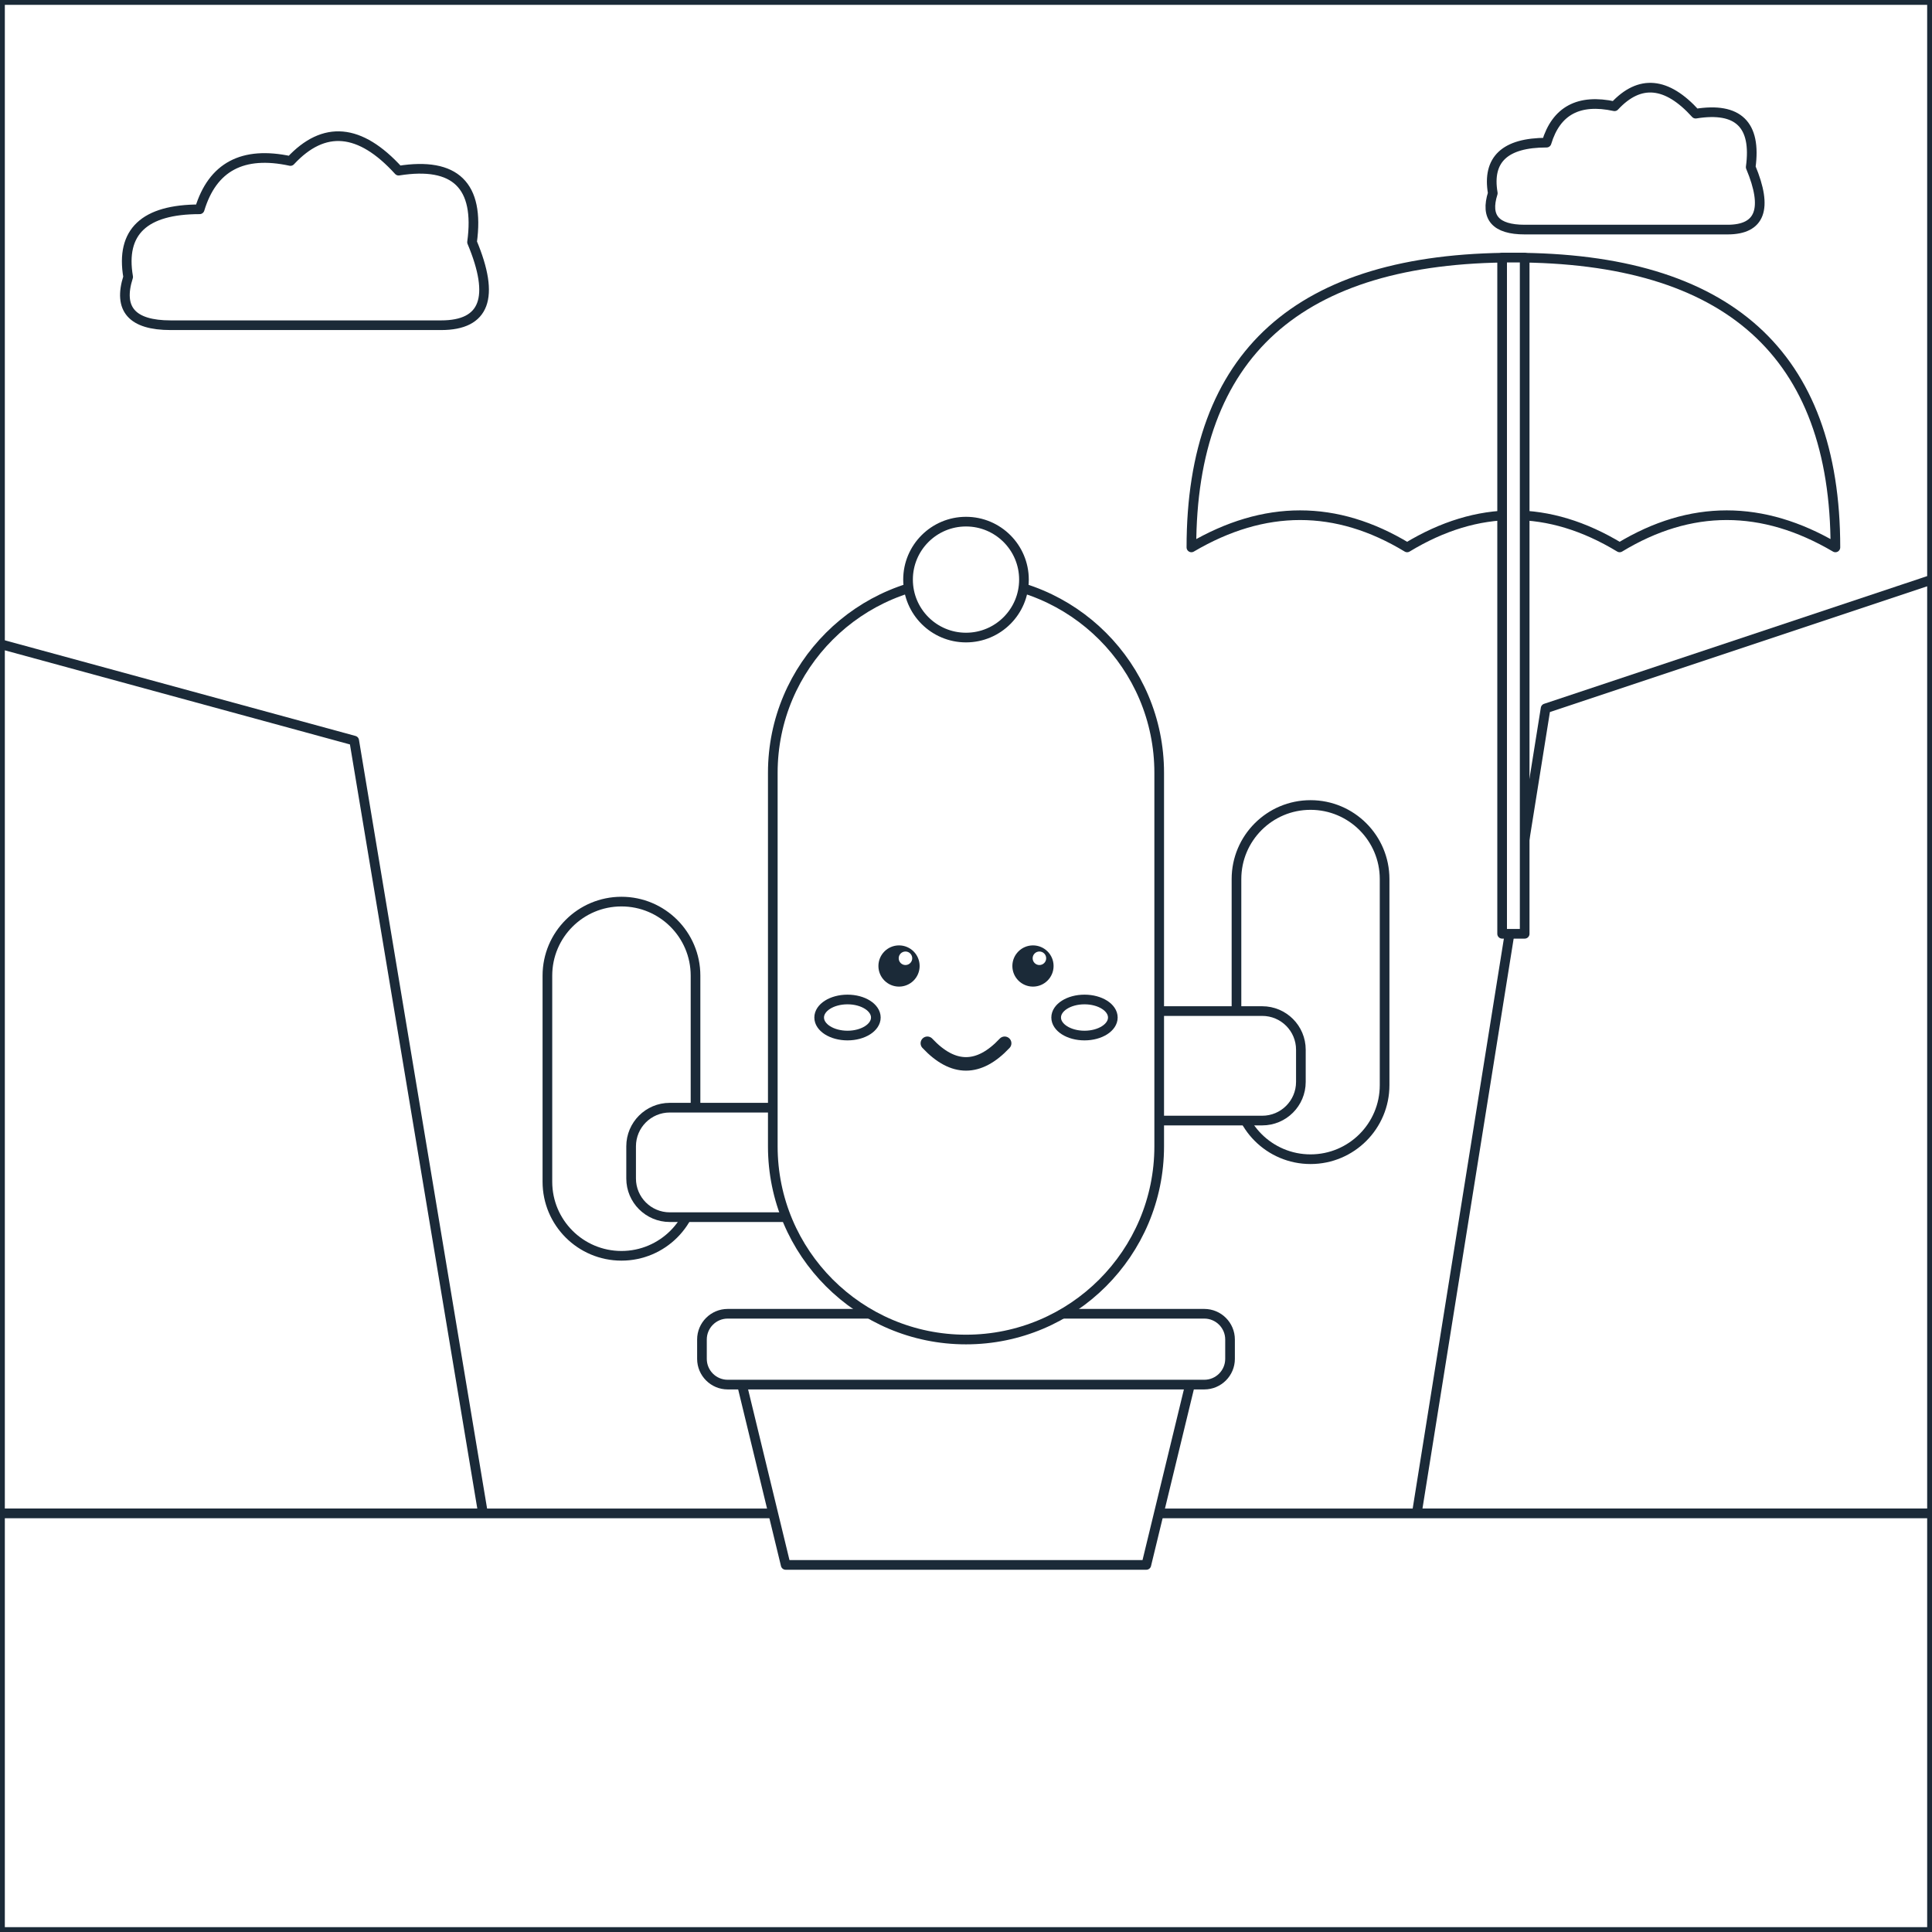
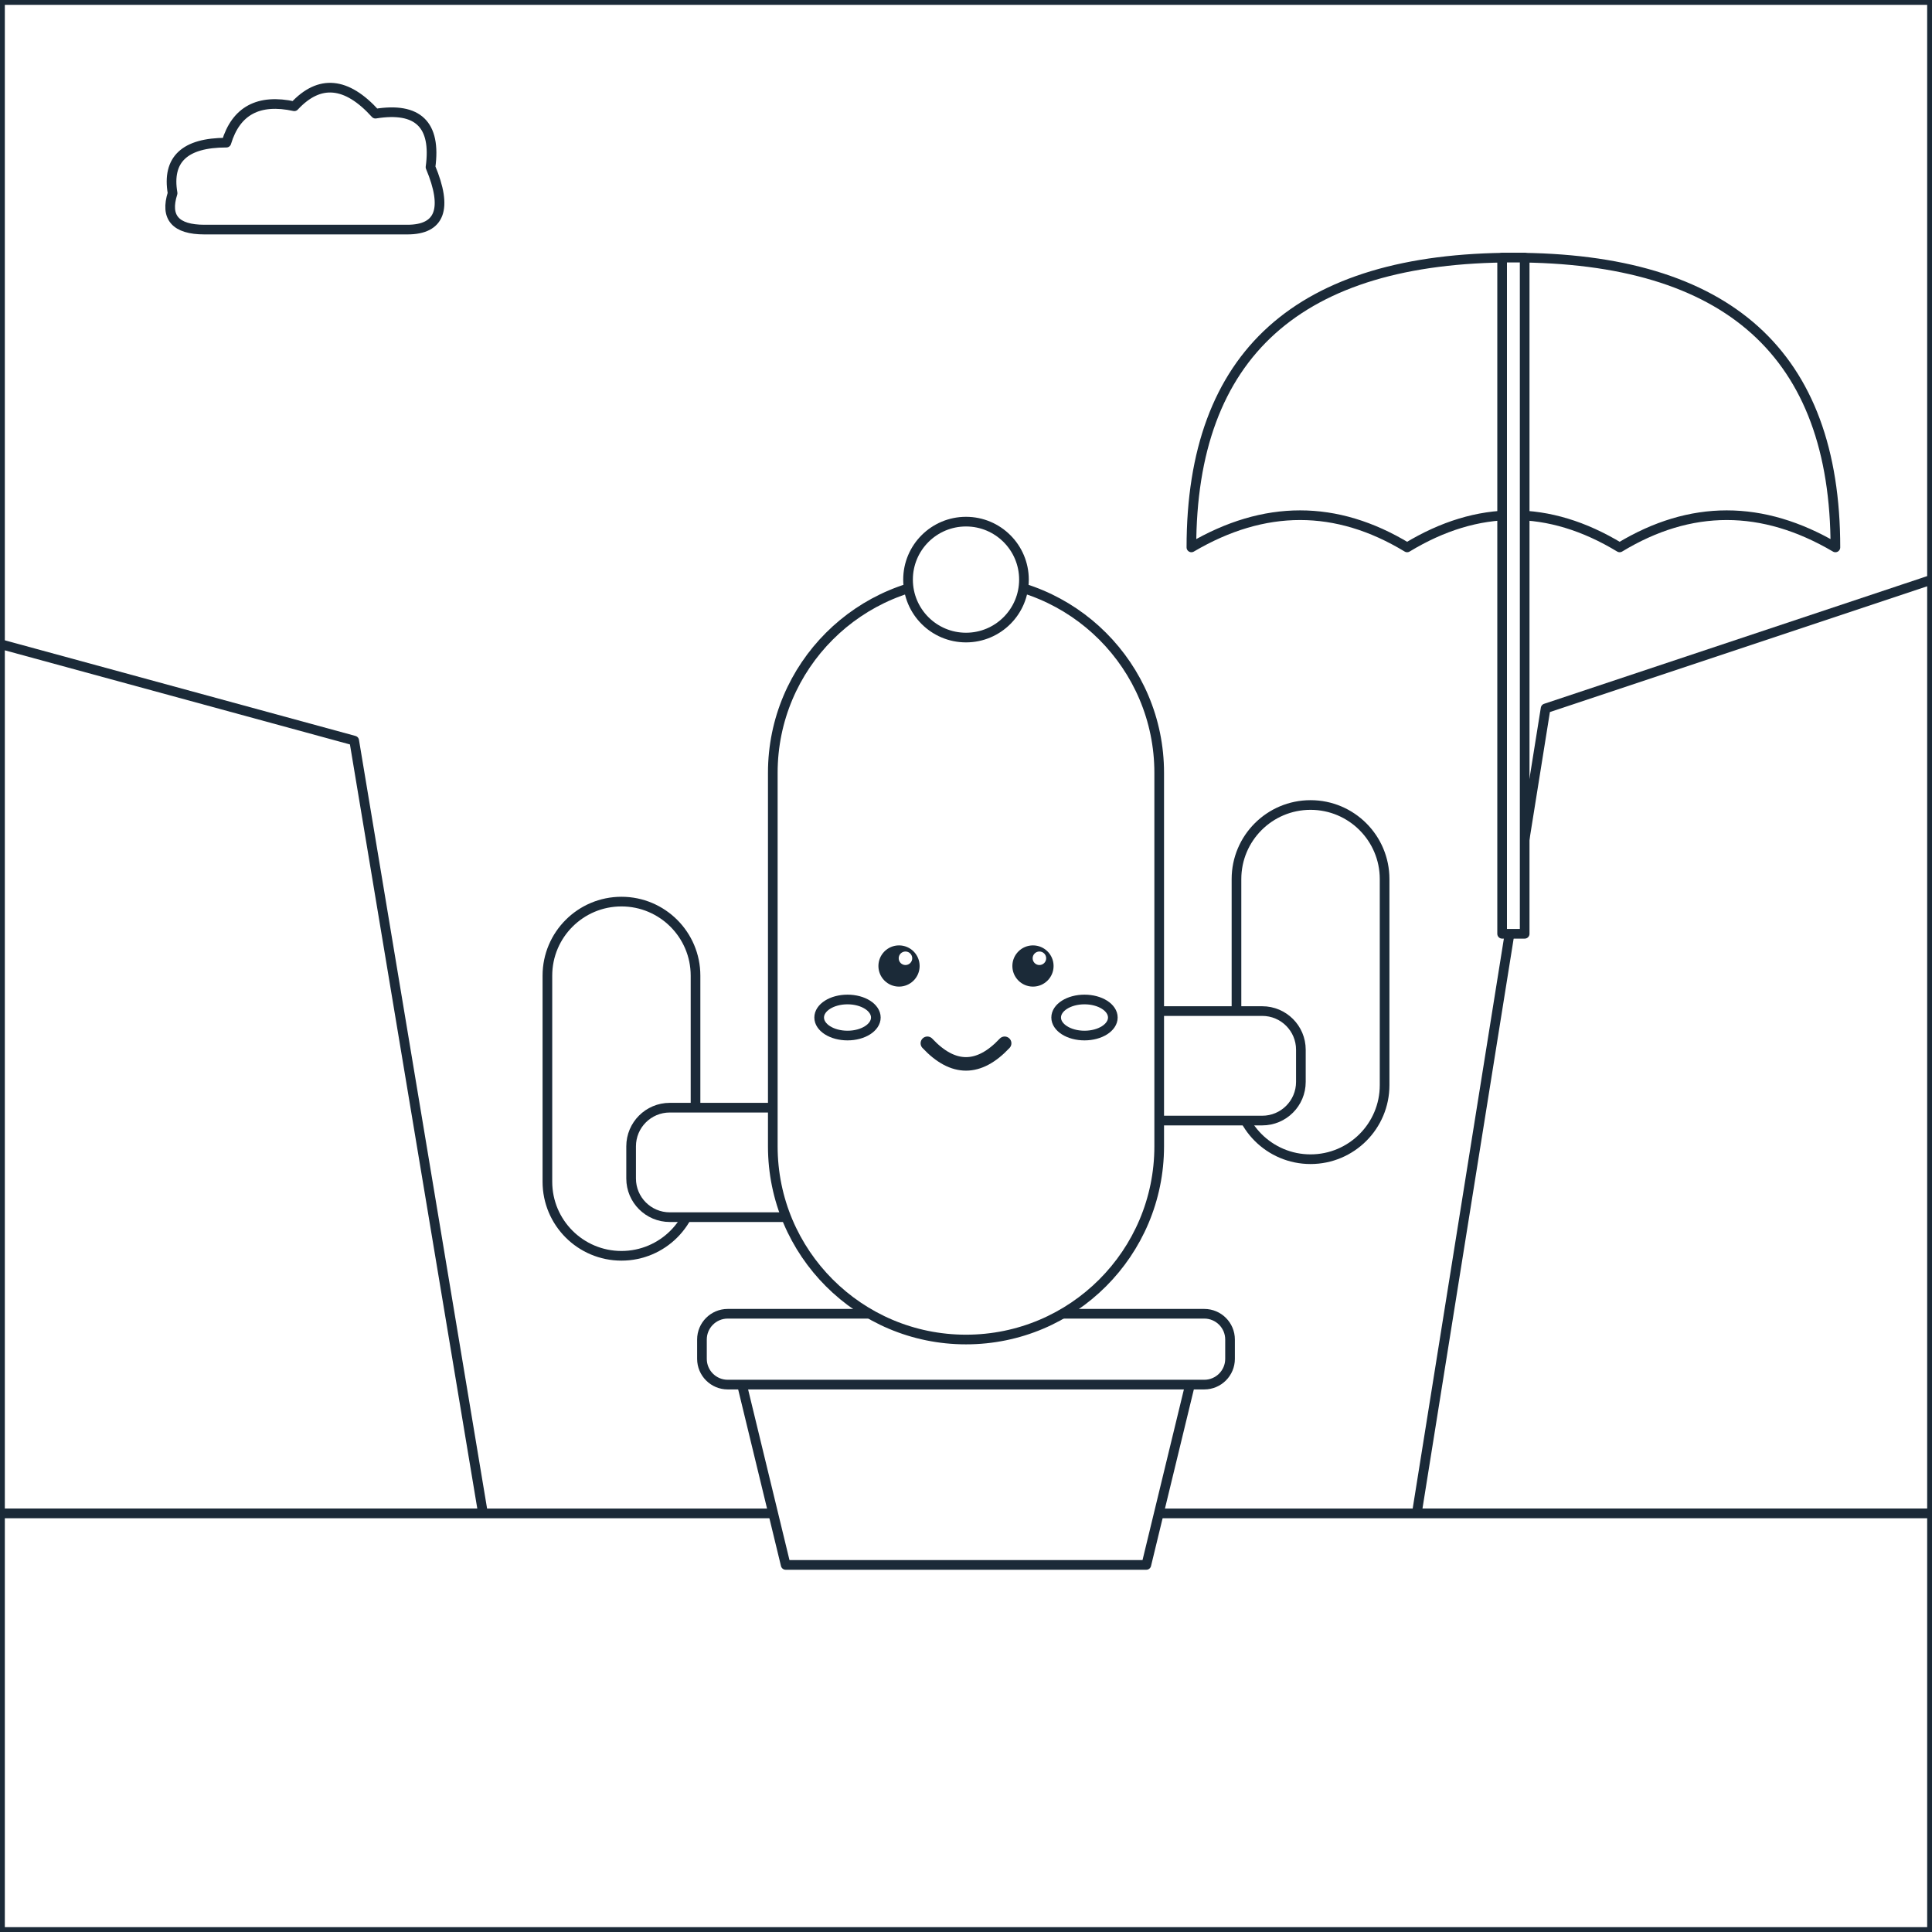
<svg xmlns="http://www.w3.org/2000/svg" viewBox="0 0 600 600" data-picture="cay-xuong-rong--o-hoa-sa-mac">
  <g class="scene-back">
    <rect x="0" y="0" width="600" height="600" rx="0" id="r-nen-troi" data-region="nen-troi" class="region" fill="#FFFFFF" stroke="#1B2A38" stroke-width="3" stroke-linejoin="round" />
-     <path d="M 53 101 Q 35 101 39.8 86 Q 36.2 65 62 65 Q 68 45.2 90.2 50 Q 105.8 33.2 123.8 53 Q 150.2 48.8 146.6 75.2 Q 157.4 101 137 101 Z" id="r-may-1" data-region="may-1" class="region" fill="#FFFFFF" stroke="#1B2A38" stroke-width="3" stroke-linejoin="round" />
-     <path d="M 473.5 71.3 Q 460 71.3 463.6 60 Q 460.9 44.3 480.3 44.3 Q 484.8 29.4 501.4 33 Q 513.1 20.4 526.6 35.3 Q 546.4 32.1 543.7 51.9 Q 551.8 71.3 536.5 71.3 Z" id="r-may-2" data-region="may-2" class="region" fill="#FFFFFF" stroke="#1B2A38" stroke-width="3" stroke-linejoin="round" />
+     <path d="M 63.5 71.3 Q 50 71.3 53.6 60 Q 50.9 44.3 70.3 44.3 Q 74.8 29.4 91.4 33 Q 103.1 20.4 116.6 35.3 Q 136.4 32.1 133.7 51.9 Q 141.8 71.3 126.5 71.3 Z" id="r-may-2" data-region="may-2" class="region" fill="#FFFFFF" stroke="#1B2A38" stroke-width="3" stroke-linejoin="round" />
    <polygon points="0,470 0,200 110,230 150,470" id="r-vach-nui-trai" data-region="vach-nui-trai" class="region" fill="#FFFFFF" stroke="#1B2A38" stroke-width="3" stroke-linejoin="round" />
    <polygon points="600,470 600,180 480,220 440,470" id="r-vach-nui-phai" data-region="vach-nui-phai" class="region" fill="#FFFFFF" stroke="#1B2A38" stroke-width="3" stroke-linejoin="round" />
    <rect x="0" y="470" width="600" height="130" rx="0" id="r-nen-dat" data-region="nen-dat" class="region" fill="#FFFFFF" stroke="#1B2A38" stroke-width="3" stroke-linejoin="round" />
  </g>
  <g id="subject" class="subject anim-sway">
    <polygon points="228,420 372,420 356,486 244,486" id="r-chau-xuong-rong" data-region="chau-xuong-rong" class="region" fill="#FFFFFF" stroke="#1B2A38" stroke-width="3" stroke-linejoin="round" />
    <rect x="218" y="408" width="164" height="22" rx="8" id="r-mieng-chau-xuong-rong" data-region="mieng-chau-xuong-rong" class="region" fill="#FFFFFF" stroke="#1B2A38" stroke-width="3" stroke-linejoin="round" />
    <rect x="170" y="280" width="46" height="110" rx="23" id="r-canh-trai" data-region="canh-trai" class="region" fill="#FFFFFF" stroke="#1B2A38" stroke-width="3" stroke-linejoin="round" />
    <rect x="196" y="344" width="60" height="34" rx="12" id="r-noi-canh-trai" data-region="noi-canh-trai" class="region" fill="#FFFFFF" stroke="#1B2A38" stroke-width="3" stroke-linejoin="round" />
    <rect x="384" y="250" width="46" height="110" rx="23" id="r-canh-phai" data-region="canh-phai" class="region" fill="#FFFFFF" stroke="#1B2A38" stroke-width="3" stroke-linejoin="round" />
    <rect x="344" y="314" width="60" height="34" rx="12" id="r-noi-canh-phai" data-region="noi-canh-phai" class="region" fill="#FFFFFF" stroke="#1B2A38" stroke-width="3" stroke-linejoin="round" />
    <rect x="240" y="180" width="120" height="236" rx="60" id="r-than-xuong-rong" data-region="than-xuong-rong" class="region" fill="#FFFFFF" stroke="#1B2A38" stroke-width="3" stroke-linejoin="round" />
    <ellipse cx="300" cy="180" rx="18" ry="18" id="r-hoa-xuong-rong" data-region="hoa-xuong-rong" class="region" fill="#FFFFFF" stroke="#1B2A38" stroke-width="3" stroke-linejoin="round" />
    <g class="deco" pointer-events="none">
      <circle cx="279.2" cy="300" r="6.4" fill="#1B2A38" />
    </g>
    <g class="deco" pointer-events="none">
      <circle cx="320.8" cy="300" r="6.4" fill="#1B2A38" />
    </g>
    <g class="deco" pointer-events="none">
      <circle cx="281.2" cy="297.6" r="2.1" fill="#FFFFFF" />
    </g>
    <g class="deco" pointer-events="none">
      <circle cx="322.8" cy="297.6" r="2.1" fill="#FFFFFF" />
    </g>
    <ellipse cx="263.2" cy="316" rx="8.8" ry="5.6" id="r-ma-trai" data-region="ma-trai" class="region" fill="#FFFFFF" stroke="#1B2A38" stroke-width="3" stroke-linejoin="round" />
    <ellipse cx="336.8" cy="316" rx="8.8" ry="5.6" id="r-ma-phai" data-region="ma-phai" class="region" fill="#FFFFFF" stroke="#1B2A38" stroke-width="3" stroke-linejoin="round" />
    <g class="deco" pointer-events="none">
      <path d="M 288 324 Q 300 336.8 312 324" fill="none" stroke="#1B2A38" stroke-width="4.2" stroke-linecap="round" stroke-linejoin="round" />
    </g>
    <path d="M 370 170 Q 370 80 470 80 Q 570 80 570 170 Q 536 150 503 170 Q 470 150 437 170 Q 404 150 370 170 Z" id="r-o" data-region="o" class="region" fill="#FFFFFF" stroke="#1B2A38" stroke-width="3" stroke-linejoin="round" />
    <polygon points="466.5,80 466.5,290 473.5,290 473.5,80" id="r-can-o" data-region="can-o" class="region" fill="#FFFFFF" stroke="#1B2A38" stroke-width="3" stroke-linejoin="round" />
  </g>
  <g class="scene-front">

</g>
</svg>
